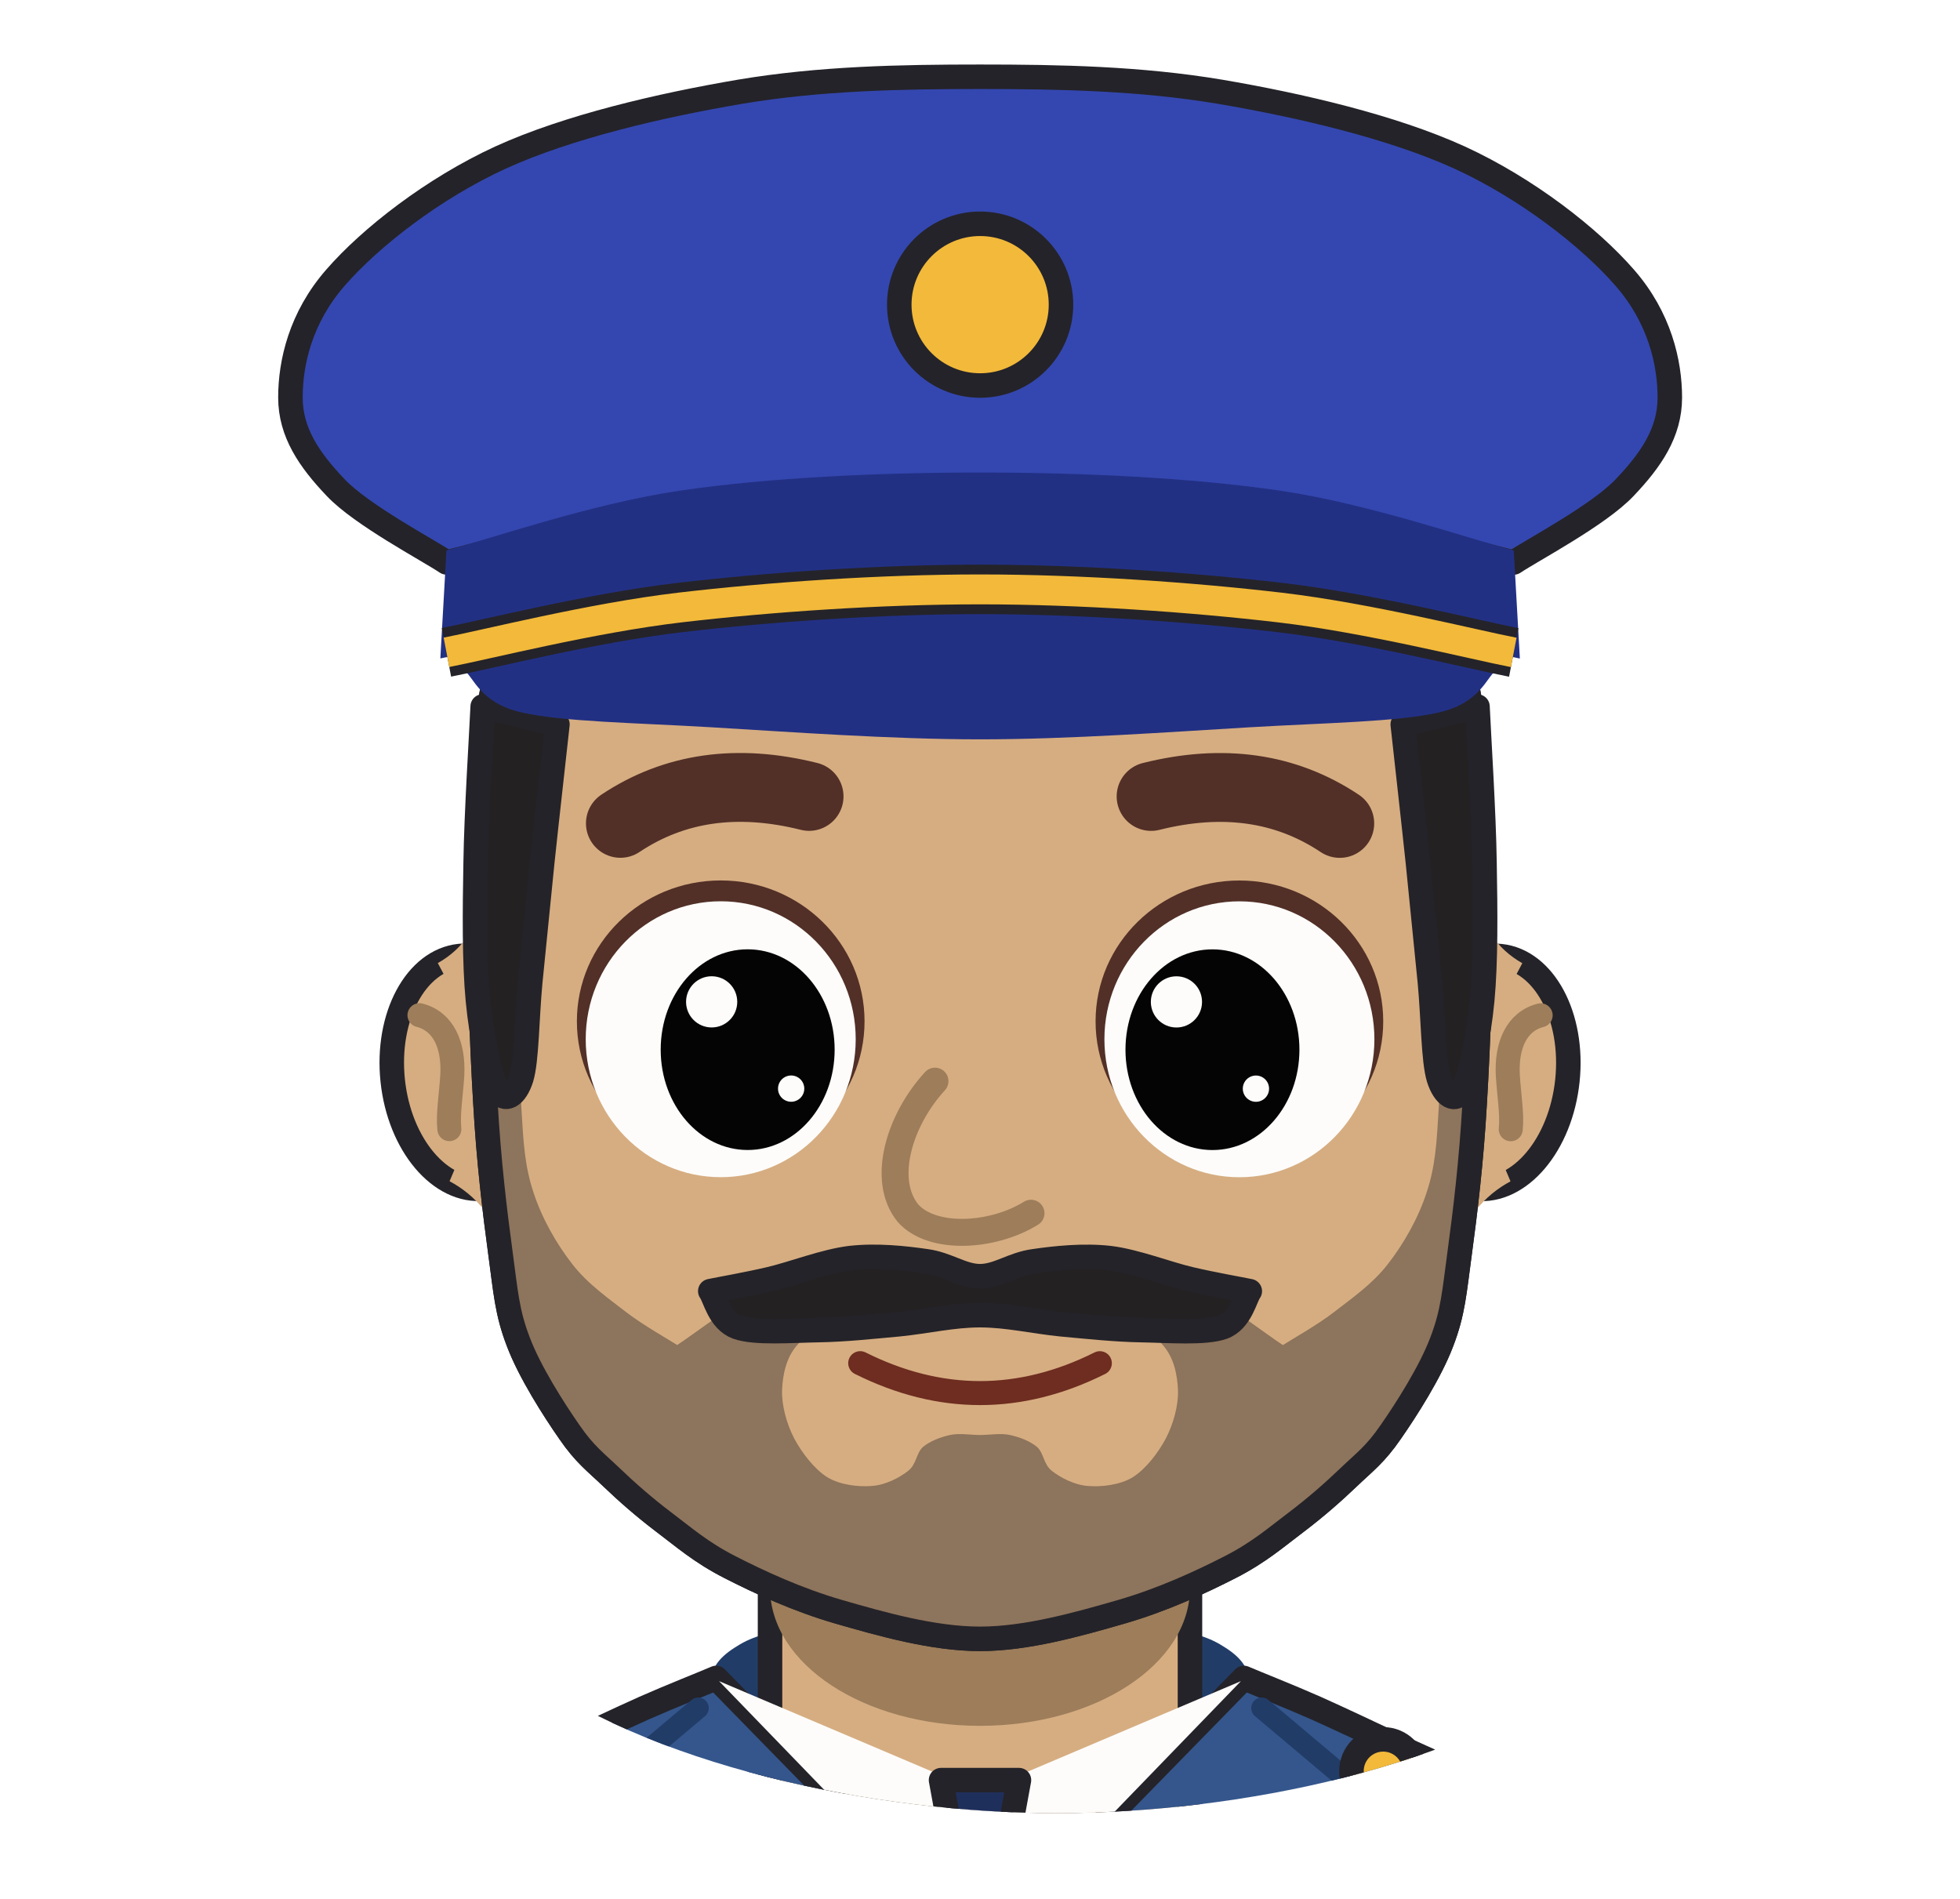
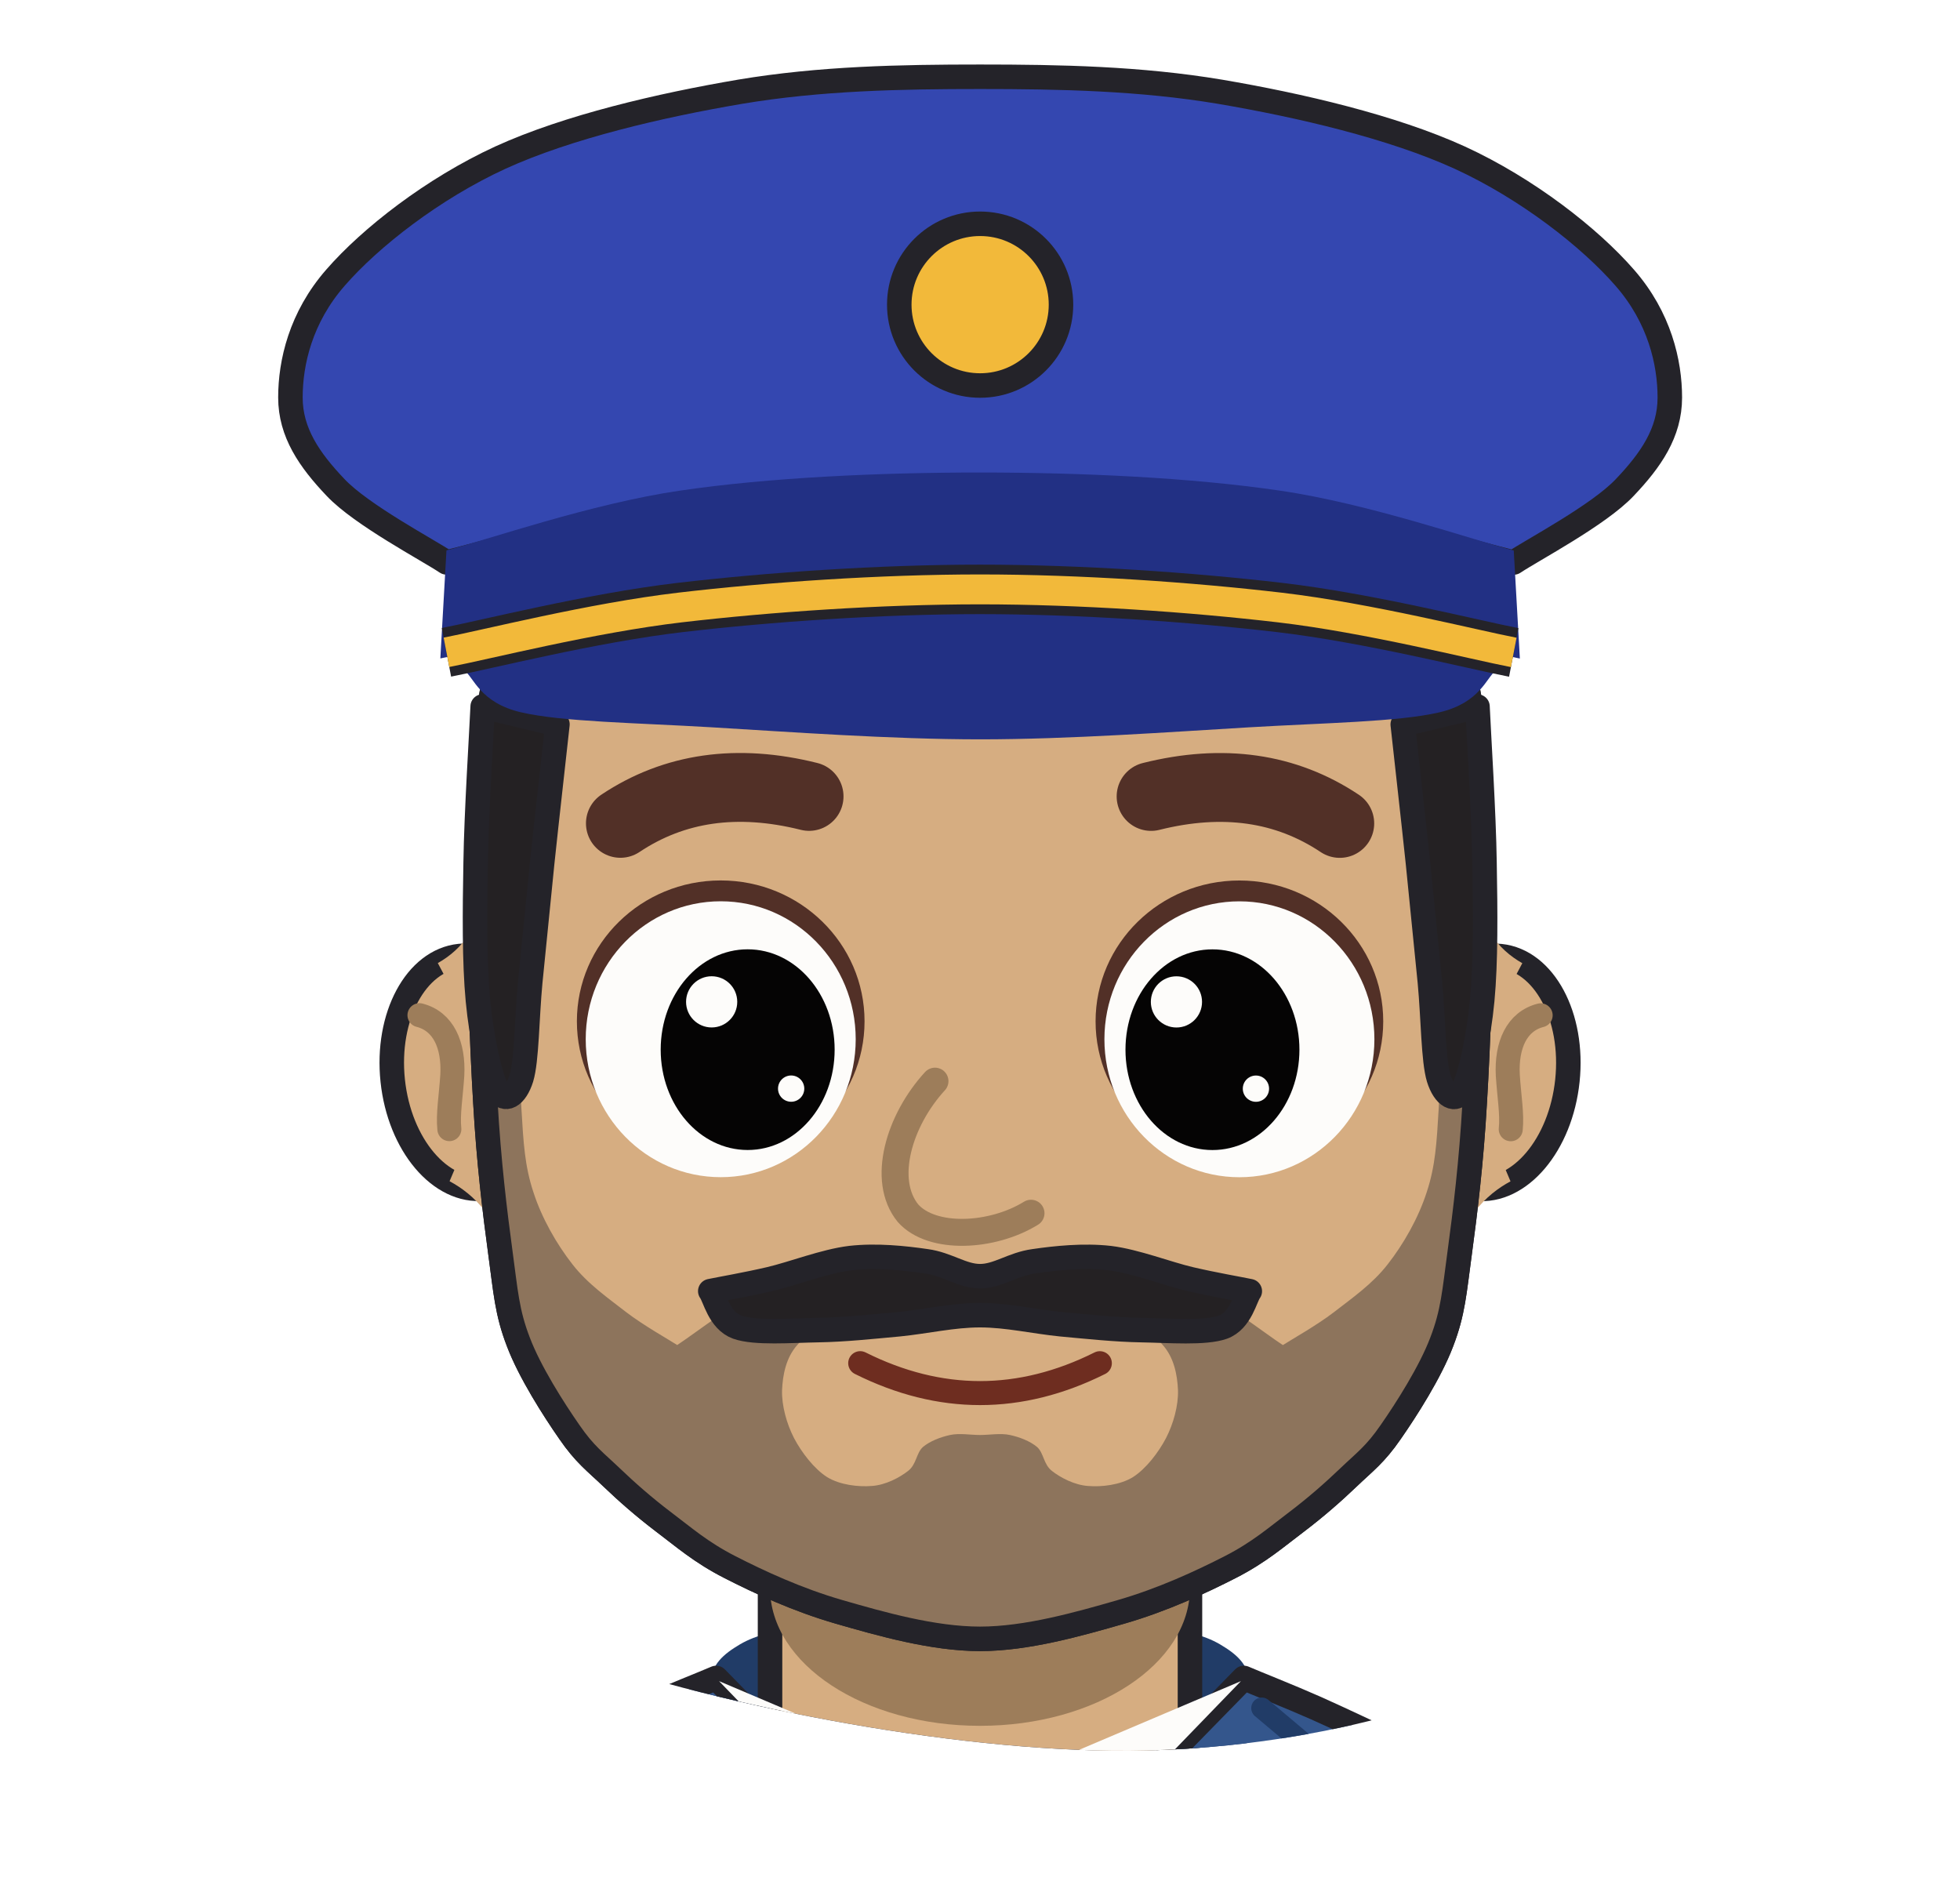
<svg xmlns="http://www.w3.org/2000/svg" viewBox="0 0 320 310" width="320" height="310">
  <defs>
    <clipPath id="cd18b">
      <rect x="-4000" y="-4000" width="9000" height="9000" />
    </clipPath>
    <pattern id="cd18pat" width="28" height="28" patternUnits="userSpaceOnUse">
      <rect width="28" height="28" fill="#F6A5C0" />
      <rect width="14" height="28" fill="#7B2D86" />
    </pattern>
    <clipPath id="cd18cr">
-       <path d="M882.91 632.45C875.88 704.65 830.72 797.94 772.58 844.19C714.44 890.70 613.30 910.71 533.80 910.71C454.03 910.71 352.35 889.89 294.48 845.00C236.61 800.38 207.14 715.20 186.86 642.46C166.58 569.71 142.51 474.26 172.80 408.82C203.08 343.37 293.67 274.15 368.85 249.81C444.29 225.74 550.03 236.83 624.12 263.60C698.49 290.10 771.23 348.51 814.49 410.17C857.49 471.55 889.94 559.98 882.91 632.45Z" />
-       <path d="M-473.50 -700.97L1473.50 -700.97L1473.50 818.77L-473.50 818.77Z" />
+       <path d="M913.87 676.39C902.13 737.71 840.02 789.12 784.44 823.56C729.12 858.01 657.61 879.67 580.90 882.80C504.44 886.19 396.40 866.10 325.42 842.61C254.44 819.13 189.73 793.03 155.54 742.67C121.36 692.30 109.88 601.75 120.84 540.95C131.80 480.15 168.59 427.18 221.30 377.34C274.02 327.49 362.22 257.56 437.11 241.90C512.00 226.24 601.25 247.64 670.92 283.13C740.34 318.62 813.93 389.60 854.37 455.10C894.82 520.60 925.61 614.80 913.87 676.39Z" />
+       <path d="M-473.50 -700.97L1473.50 -700.97L1473.50 664.63L-473.50 664.63Z" />
    </clipPath>
    <clipPath id="cd18s">
      <path d="M500 970.1L616.5 850.9C621.8 853.2 636.8 859.1 648.3 864.2C659.7 869.3 672.5 875.4 685.3 881.4C698.1 887.3 712.5 893.3 725 899.9C737.6 906.5 750.8 914.3 760.8 921.1C770.7 927.9 778 934.3 784.6 941C791.2 947.6 795.8 954.2 800.5 960.8C805.1 967.4 808.6 974.1 812.4 980.7C816.1 987.2 821.2 996.8 823 1000L177 1000C178.8 996.8 183.9 987.2 187.6 980.7C191.4 974.1 194.9 967.4 199.5 960.8C204.2 954.2 208.8 947.6 215.4 941C222 934.3 229.3 927.9 239.2 921.1C249.2 914.3 262.4 906.5 275 899.9C287.5 893.3 301.9 887.3 314.7 881.4C327.5 875.4 340.3 869.3 351.7 864.2C363.2 859.1 378.2 853.2 383.5 850.9L500 970.1Z" fill="#34568C" stroke="#242329" stroke-width="10.82" stroke-linejoin="round" stroke-linecap="round" transform="translate(500 1014) scale(0.86) translate(-500 -1000)" />
      <path d="M384.8 852.3L500 901.2L615.2 852.3L500 971.4Z" fill="#FDFCFA" transform="translate(500 1014) scale(0.86) translate(-500 -1000)" />
      <path d="M482.8 896L517.2 896L511.4 927.7L488.6 927.7ZM489.7 927.7L510.3 927.7L514.6 956.8L500 970.1L485.4 956.8Z" fill="#1F2F5C" stroke="#242329" stroke-width="10.82" stroke-linejoin="round" stroke-linecap="round" transform="translate(500 1014) scale(0.86) translate(-500 -1000)" />
      <path d="M375.6 864.2L333.2 899.9L357 911.8L460.3 994.7M624.4 864.2L666.8 899.9L643 911.8L539.7 994.7M500 970.1L500 995.4" fill="none" stroke="#213C67" stroke-width="9.3" stroke-linecap="round" stroke-linejoin="round" transform="translate(500 1014) scale(0.86) translate(-500 -1000)" />
    </clipPath>
    <clipPath id="cd18eL">
      <ellipse cx="385.5" cy="569" rx="59.6" ry="60.9" />
    </clipPath>
    <clipPath id="cd18eR">
      <ellipse cx="614.5" cy="569" rx="59.6" ry="60.9" />
    </clipPath>
    <filter id="cd18bl" x="-60%" y="-90%" width="220%" height="280%">
      <feGaussianBlur stdDeviation="15" />
    </filter>
    <clipPath id="cd18eo">
      <path d="M-1000 -1000H2000V2000H-1000Z" />
    </clipPath>
    <clipPath id="cd18ck">
      <ellipse cx="385.5" cy="561.1" rx="66.5" ry="65.2" />
      <ellipse cx="385.5" cy="569" rx="62.6" ry="63.9" />
      <ellipse cx="614.5" cy="561.1" rx="66.5" ry="65.2" />
      <ellipse cx="614.5" cy="569" rx="62.6" ry="63.9" />
    </clipPath>
  </defs>
  <g transform="translate(-55 -107) scale(0.43)">
    <g clip-path="url(#cd18b)">
      <g transform="translate(500 1014) scale(0.86) translate(-500 -1000)">
        <g clip-path="url(#cd18cr)">
          <g transform="translate(0 0.06)">
            <path d="M500 824.5C525.6 824.5 558.7 826.2 576.8 828.4C594.9 830.7 601.5 833.1 608.5 837.7C615.6 842.3 619.6 847.4 619.1 856.2C618.7 865.1 625.8 880.5 605.9 890.7C586 900.8 535.3 917.1 500 917.1C464.7 917.1 414 900.8 394.1 890.7C374.2 880.5 381.3 865.1 380.9 856.2C380.4 847.4 384.4 842.3 391.5 837.7C398.5 833.1 405.1 830.7 423.2 828.4C441.3 826.2 474.4 824.5 500 824.5Z" fill="#213C67" />
          </g>
        </g>
        <g clip-path="url(#cd18cr)">
          <g transform="translate(0 0.06)">
            <path d="M407.3 768.9L407.3 935.7Q407.3 967.4 439.1 967.4L560.9 967.4Q592.7 967.4 592.7 935.7L592.7 768.9Z" fill="#D6AD81" stroke="#242329" stroke-width="10.82" stroke-linejoin="round" stroke-linecap="round" />
            <ellipse cx="500" cy="811.2" rx="92.7" ry="60.9" fill="#9D7D5A" />
          </g>
        </g>
        <g transform="matrix(1 0.0001 -0.0001 1 0.08335 0.01754)">
          <ellipse cx="275.6" cy="583.6" rx="35.1" ry="51.6" transform="rotate(-6 275.6 583.6)" fill="#D6AD81" stroke="#242329" stroke-width="10.82" stroke-linejoin="round" stroke-linecap="round" />
          <ellipse cx="724.4" cy="583.6" rx="35.1" ry="51.6" transform="rotate(6 724.4 583.6)" fill="#D6AD81" stroke="#242329" stroke-width="10.82" stroke-linejoin="round" stroke-linecap="round" />
          <path d="M281.3 496.1C281.3 518.4 271 529.5 260.6 535.4L286.2 583.6ZM718.7 496.1C718.7 518.4 729 529.5 739.4 535.4L713.8 583.6ZM291.8 671C288.8 648.8 276.3 637.3 265.8 631.7L286.2 583.6ZM708.2 671C711.2 648.8 723.7 637.3 734.2 631.7L713.8 583.6Z" fill="#D6AD81" />
          <path d="M252.5 558.4C263.1 561.1 267.7 571.6 267 584.9C266.4 594.2 265 602.1 265.7 608.7M747.5 558.4C736.9 561.1 732.3 571.6 733 584.9C733.6 594.2 735 602.1 734.3 608.7" fill="none" stroke="#9D7D5A" stroke-width="10.6" stroke-linecap="round" stroke-linejoin="round" />
        </g>
        <g transform="matrix(1 0.0001 -0.0001 1 0.08335 0.01754)">
          <path d="M500 255.3C526.5 255.3 554.7 258.6 579.4 265.9C604.1 273.2 628.8 284 648.3 299C667.7 314 684.4 334.9 695.9 355.9C707.4 376.8 712.9 400 717.1 424.7C721.3 449.4 720.8 475.5 721.1 504.1C721.3 532.8 720 570.3 718.4 596.8C716.9 623.3 714.2 645.3 711.8 663C709.4 680.6 708.9 689.5 703.8 702.7C698.8 715.9 688.2 732.5 681.3 742.4C674.5 752.3 669.8 755.6 662.8 762.3C655.9 768.9 648.4 775.5 639.7 782.1C630.9 788.7 623.4 795.4 610.5 802C597.6 808.6 580.6 816.5 562.2 821.8C543.8 827.1 520.7 833.7 500 833.7C479.3 833.7 456.2 827.1 437.8 821.8C419.4 816.5 402.4 808.6 389.5 802C376.6 795.4 369.1 788.7 360.3 782.1C351.6 775.5 344.1 768.9 337.2 762.3C330.2 755.6 325.5 752.3 318.7 742.4C311.8 732.5 301.2 715.9 296.2 702.7C291.1 689.5 290.6 680.6 288.2 663C285.8 645.3 283.1 623.3 281.6 596.8C280 570.3 278.7 532.8 278.9 504.1C279.2 475.5 278.7 449.4 282.9 424.7C287.1 400 292.6 376.8 304.1 355.9C315.6 334.9 332.3 314 351.7 299C371.2 284 395.9 273.2 420.6 265.9C445.3 258.6 473.5 255.3 500 255.3Z" fill="#D6AD81" data-sk="1" stroke="#242329" stroke-width="10.82" stroke-linejoin="round" stroke-linecap="round" />
        </g>
        <g clip-path="url(#cd18cr)">
          <g transform="translate(0 0.13)">
            <path d="M500 970.1L616.5 850.9C621.8 853.2 636.8 859.1 648.3 864.2C659.7 869.3 672.5 875.4 685.3 881.4C698.1 887.3 712.5 893.3 725 899.9C737.6 906.5 750.8 914.3 760.8 921.1C770.7 927.9 778 934.3 784.6 941C791.2 947.6 795.8 954.2 800.5 960.8C805.1 967.4 808.6 974.1 812.4 980.7C816.1 987.2 821.2 996.8 823 1000L177 1000C178.8 996.8 183.9 987.2 187.6 980.7C191.4 974.1 194.9 967.4 199.5 960.8C204.2 954.2 208.8 947.6 215.4 941C222 934.3 229.3 927.9 239.2 921.1C249.2 914.3 262.4 906.5 275 899.9C287.5 893.3 301.9 887.3 314.7 881.4C327.5 875.4 340.3 869.3 351.7 864.2C363.2 859.1 378.2 853.2 383.5 850.9L500 970.1Z" fill="#34568C" stroke="#242329" stroke-width="10.82" stroke-linejoin="round" stroke-linecap="round" />
            <path d="M384.8 852.3L500 901.2L615.2 852.3L500 971.4Z" fill="#FDFCFA" />
            <path d="M482.8 896L517.2 896L511.4 927.7L488.6 927.7ZM489.7 927.7L510.3 927.7L514.6 956.8L500 970.1L485.4 956.8Z" fill="#1F2F5C" stroke="#242329" stroke-width="10.82" stroke-linejoin="round" stroke-linecap="round" />
            <path d="M375.6 864.2L333.2 899.9L357 911.8L460.3 994.7M624.4 864.2L666.8 899.9L643 911.8L539.7 994.7M500 970.1L500 995.4" fill="none" stroke="#213C67" stroke-width="9.3" stroke-linecap="round" stroke-linejoin="round" />
            <circle cx="322" cy="892" r="14" fill="#F2B93A" stroke="#242329" stroke-width="10.82" stroke-linejoin="round" stroke-linecap="round" />
            <circle cx="678" cy="892" r="14" fill="#F2B93A" stroke="#242329" stroke-width="10.82" stroke-linejoin="round" stroke-linecap="round" />
          </g>
        </g>
        <g transform="matrix(1 0.0001 -0.0001 1 0.08335 0.01754)">
          <g filter="url(#cd18bl)">
            <ellipse cx="330.6" cy="668.3" rx="35.7" ry="19.9" fill="#DD8E67" opacity="0.000" transform="matrix(0.4 0 0 0.4 198.36 400.98)" />
          </g>
          <g filter="url(#cd18bl)">
            <ellipse cx="669.4" cy="668.3" rx="35.7" ry="19.9" fill="#DD8E67" opacity="0.000" transform="matrix(0.4 0 0 0.4 401.64 400.98)" />
          </g>
        </g>
        <g transform="matrix(1 0.0001 -0.0001 1 0.08335 0.01754)">
          <path d="M633.7 704C637.4 701.6 648.5 695.4 656.2 689.5C663.9 683.5 673.2 677.1 680 668.3C686.9 659.5 693.5 648 697.2 636.5C701 625 701.6 614.9 702.5 599.4C703.4 584 702.7 557.1 702.5 543.8C702.3 530.6 697.7 526.6 701.2 520C704.7 513.4 720.4 491.3 723.7 504.1C727 516.9 722.6 570.3 721.1 596.8C719.5 623.3 716.9 645.3 714.4 663C712 680.6 711.6 689.5 706.5 702.7C701.4 715.9 690.8 732.5 684 742.4C677.2 752.3 672.4 755.6 665.5 762.3C658.5 768.9 651 775.5 642.3 782.1C633.6 788.7 626.1 795.4 613.2 802C600.3 808.6 583.7 816.1 564.9 821.8C546 827.6 521.6 836.4 500 836.4C478.4 836.4 454 827.6 435.1 821.8C416.3 816.1 399.7 808.6 386.8 802C373.9 795.4 366.4 788.7 357.7 782.1C349 775.5 341.5 768.9 334.5 762.3C327.6 755.6 322.8 752.3 316 742.4C309.2 732.5 298.6 715.9 293.5 702.7C288.4 689.5 288 680.6 285.6 663C283.1 645.3 280.5 623.3 278.9 596.8C277.4 570.3 273 516.9 276.3 504.1C279.6 491.3 295.3 513.4 298.8 520C302.3 526.6 297.7 530.6 297.5 543.8C297.3 557.1 296.6 584 297.5 599.4C298.4 614.9 299 625 302.8 636.5C306.5 648 313.1 659.5 320 668.3C326.8 677.1 336.1 683.5 343.8 689.5C351.5 695.4 362.6 701.6 366.3 704C373.4 699.4 395.2 682.6 408.7 676.2C422.1 669.8 431.8 666.3 447.1 665.6C462.3 665 482.4 672.2 500 672.2C517.6 672.2 537.7 665 552.9 665.6C568.2 666.3 577.9 669.8 591.3 676.2C604.8 682.6 626.6 699.4 633.7 704ZM500 686.8C519.4 686.8 544.8 687.9 558.2 690.8C571.7 693.6 575.9 698.5 580.7 704C585.6 709.5 587.1 717 587.4 723.9C587.6 730.7 585.4 738.7 582.1 745.1C578.8 751.4 573.2 758.7 567.5 762.3C561.8 765.8 553.6 766.7 547.7 766.2C541.7 765.8 535.5 762.5 531.8 759.6C528 756.7 528.2 751.7 525.2 749C522.1 746.4 517.4 744.6 513.2 743.7C509 742.8 504.4 743.7 500 743.7C495.6 743.7 491 742.8 486.8 743.7C482.6 744.6 477.9 746.4 474.8 749C471.8 751.7 472 756.7 468.2 759.6C464.5 762.5 458.3 765.8 452.3 766.2C446.4 766.7 438.2 765.8 432.5 762.3C426.8 758.7 421.2 751.4 417.9 745.1C414.6 738.7 412.4 730.7 412.6 723.9C412.9 717 414.4 709.5 419.3 704C424.1 698.5 428.3 693.6 441.8 690.8C455.2 687.9 480.6 686.8 500 686.8Z" fill="#8D745C" fill-rule="evenodd" />
          <path d="M619.1 680.2C617.1 682.8 615.2 693.2 607.2 696.1C599.3 698.9 583.4 697.6 571.5 697.4C559.6 697.2 547.7 695.9 535.7 694.8C523.8 693.6 511.9 690.8 500 690.8C488.1 690.8 476.2 693.6 464.3 694.8C452.3 695.9 440.4 697.2 428.5 697.4C416.6 697.6 400.7 698.9 392.8 696.1C384.8 693.2 382.9 682.8 380.9 680.2C385.2 679.3 396.8 677.3 407.1 674.9C417.4 672.5 431.3 667 442.8 665.6C454.3 664.3 466.6 665.6 476.2 667C485.7 668.3 492.1 673.6 500 673.6C507.9 673.6 514.3 668.3 523.8 667C533.4 665.6 545.7 664.3 557.2 665.6C568.7 667 582.6 672.5 592.9 674.9C603.2 677.3 614.8 679.3 619.1 680.2Z" fill="#242123" stroke="#242329" stroke-width="10.82" stroke-linejoin="round" stroke-linecap="round" />
          <path d="M500 255.3C526.5 255.3 554.7 258.6 579.4 265.9C604.1 273.2 628.8 284 648.3 299C667.7 314 684.4 334.9 695.9 355.9C707.4 376.8 712.9 400 717.1 424.7C721.3 449.4 720.8 475.5 721.1 504.1C721.3 532.8 720 570.3 718.4 596.8C716.9 623.3 714.2 645.3 711.8 663C709.4 680.6 708.9 689.5 703.8 702.7C698.8 715.9 688.2 732.5 681.3 742.4C674.5 752.3 669.8 755.6 662.8 762.3C655.9 768.9 648.4 775.5 639.7 782.1C630.9 788.7 623.4 795.4 610.5 802C597.6 808.6 580.6 816.5 562.2 821.8C543.8 827.1 520.7 833.7 500 833.7C479.3 833.7 456.2 827.1 437.8 821.8C419.4 816.5 402.4 808.6 389.5 802C376.6 795.4 369.1 788.7 360.3 782.1C351.6 775.5 344.1 768.9 337.2 762.3C330.2 755.6 325.5 752.3 318.7 742.4C311.8 732.5 301.2 715.9 296.2 702.7C291.1 689.5 290.6 680.6 288.2 663C285.8 645.3 283.1 623.3 281.6 596.8C280 570.3 278.7 532.8 278.9 504.1C279.2 475.5 278.7 449.4 282.9 424.7C287.1 400 292.6 376.8 304.1 355.9C315.6 334.9 332.3 314 351.7 299C371.2 284 395.9 273.2 420.6 265.9C445.3 258.6 473.5 255.3 500 255.3Z" fill="none" stroke="#242329" stroke-width="10.82" stroke-linejoin="round" stroke-linecap="round" />
        </g>
        <g transform="matrix(1 0.0001 -0.0001 1 0.08335 0.01754)">
          <path fill="#242123" data-o="f" d="M280.4 422.1C279.9 433.5 277.6 469.3 277.3 490.9C276.9 512.5 276.7 535 278.3 551.8C279.9 568.6 283.7 585.8 286.9 591.5C290.1 597.2 295 594.2 297.5 586.2C299.9 578.3 299.9 559.7 301.4 543.8C303 528 304.8 509.9 306.7 490.9C308.7 471.9 312.3 440.2 313.4 430C307.9 428.7 285.9 423.4 280.4 422.1ZM719.6 422.1C720.1 433.5 722.4 469.3 722.7 490.9C723.1 512.5 723.3 535 721.7 551.8C720.1 568.6 716.3 585.8 713.1 591.5C709.9 597.2 705 594.2 702.5 586.2C700.1 578.3 700.1 559.7 698.6 543.8C697 528 695.2 509.9 693.3 490.9C691.3 471.9 687.7 440.2 686.6 430C692.1 428.7 714.1 423.4 719.6 422.1Z" stroke="#242329" stroke-width="10.82" stroke-linejoin="round" stroke-linecap="round" />
        </g>
        <g transform="matrix(1 0.0001 -0.0001 1 0.08335 0.01754)">
          <g clip-path="url(#cd18eo)" display="inline">
            <g>
              <ellipse cx="385.5" cy="561.1" rx="63.5" ry="62.2" fill="#523027" />
              <ellipse cx="385.5" cy="569" rx="59.6" ry="60.9" fill="#FDFCFA" />
              <g clip-path="url(#cd18eL)">
                <g transform="translate(0.00 0.00)">
                  <ellipse cx="397.4" cy="573.6" rx="38.4" ry="44.3" fill="#050404" />
                  <circle cx="381.5" cy="552.5" r="11.3" fill="#FDFCFA" />
                  <circle cx="416.6" cy="590.8" r="5.8" fill="#FDFCFA" />
                </g>
              </g>
            </g>
            <g>
              <ellipse cx="614.5" cy="561.1" rx="63.5" ry="62.2" fill="#523027" />
              <ellipse cx="614.5" cy="569" rx="59.6" ry="60.9" fill="#FDFCFA" />
              <g clip-path="url(#cd18eR)">
                <g transform="translate(0.00 0.00)">
                  <ellipse cx="602.6" cy="573.6" rx="38.4" ry="44.3" fill="#050404" />
                  <circle cx="586.7" cy="552.5" r="11.3" fill="#FDFCFA" />
                  <circle cx="621.8" cy="590.8" r="5.8" fill="#FDFCFA" />
                </g>
              </g>
            </g>
          </g>
          <g clip-path="url(#cd18ck)">
            <g>
              <path d="M312.7 618C312.7 669.6 458.3 669.6 458.3 618Q385.5 596.8 312.7 618ZM541.7 618C541.7 669.6 687.3 669.6 687.3 618Q614.5 596.8 541.7 618Z" fill="#D6AD81" display="none" />
            </g>
          </g>
          <path fill="none" stroke="#523027" stroke-linecap="round" stroke-linejoin="round" display="none" />
          <path fill="none" stroke="#523027" stroke-width="30.4" stroke-linecap="round" stroke-linejoin="round" d="M341.2 473.7Q376.9 449.9 424.5 461.8M658.8 473.7Q623.1 449.9 575.5 461.8" transform="translate(0 0.00)" />
          <g>
            <path d="M480.1 587.5C464.3 604.7 456.3 631.2 468.2 645.8C478.8 657.7 505.3 656.4 522.5 645.8" fill="none" stroke="#9D7D5A" stroke-width="11.9" stroke-linecap="round" stroke-linejoin="round" />
          </g>
          <path fill="#6E2D20" stroke="#6E2D20" stroke-linejoin="round" stroke-linecap="round" d="M447.1 712.0C464.7 720.8 482.4 725.2 500.0 725.2C517.6 725.2 535.3 720.8 552.9 712.0C535.3 720.8 517.6 725.2 500.0 725.2C482.4 725.2 464.7 720.8 447.1 712.0Z" stroke-width="10.60" />
          <path fill="#FDFCFA" display="none" />
          <g>
            <path d="M469.6 731.4Q500 714.2 530.4 731.4Q500 745.1 469.6 731.4Z" fill="#D9604A" display="none" />
          </g>
        </g>
        <g transform="matrix(1 0.0001 -0.0001 1 0.08335 0.01754)">
          <path d="M735.6 358.5C718.4 354.6 671.6 340 632.4 334.7C593.1 329.4 544.1 326.8 500 326.8C455.9 326.8 406.9 329.4 367.6 334.7C328.4 340 281.6 354.6 264.4 358.5C256.2 353 226.9 337.6 215.4 325.4C203.9 313.3 195.5 301.2 195.5 285.7C195.5 270.3 200 250.4 215.4 232.8C230.8 215.1 258.4 193.5 288.2 179.8C318 166.2 358.8 156.7 394.1 150.7C429.4 144.8 464.7 144.1 500 144.1C535.3 144.1 570.6 144.8 605.9 150.7C641.2 156.7 682 166.2 711.8 179.8C741.6 193.5 769.2 215.1 784.6 232.8C800 250.4 804.5 270.3 804.5 285.7C804.5 301.2 796.1 313.3 784.6 325.4C773.1 337.6 743.8 353 735.6 358.5Z" fill="#3447B0" stroke="#242329" stroke-width="10.82" stroke-linejoin="round" stroke-linecap="round" />
          <path d="M735.6 353.2C736.1 361.2 737.8 392.9 738.3 400.9C720.6 397.4 672.1 384.6 632.4 379.7C592.7 374.9 544.1 371.8 500 371.8C455.9 371.8 407.3 374.9 367.6 379.7C327.9 384.6 279.4 397.4 261.7 400.9C262.2 392.9 263.9 361.2 264.4 353.2C281.6 348.8 328.4 332.5 367.6 326.8C406.9 321 455.9 318.8 500 318.8C544.1 318.8 593.1 321 632.4 326.8C671.6 332.5 718.4 348.8 735.6 353.2Z" fill="#223084" />
          <path d="M727.7 406.2C723.5 409.3 720.8 420.5 702.6 424.7C684.4 428.9 652.2 429.3 618.4 431.3C584.6 433.3 539.5 436.6 500 436.6C460.5 436.6 415.4 433.3 381.6 431.3C347.8 429.3 315.6 428.9 297.4 424.7C279.2 420.5 276.5 409.3 272.3 406.2C289.8 401.6 339.1 384.1 377.1 378.4C415 372.7 459 371.8 500 371.8C541 371.8 585 372.7 622.9 378.4C660.9 384.1 710.2 401.6 727.7 406.2Z" fill="#223084" />
          <path d="M264.4 398.2C281.6 394.9 328.4 383 367.6 378.4C406.9 373.8 455.9 370.4 500 370.4C544.1 370.4 593.1 373.8 632.4 378.4C671.6 383 718.4 394.9 735.6 398.2" fill="none" stroke="#242329" stroke-width="21.85" stroke-linecap="butt" stroke-linejoin="round" />
          <path d="M264.4 398.2C281.6 394.9 328.4 383 367.6 378.4C406.9 373.8 455.9 370.4 500 370.4C544.1 370.4 593.1 373.8 632.4 378.4C671.6 383 718.4 394.9 735.6 398.2" fill="none" stroke="#F2B93A" stroke-width="13.2" stroke-linecap="butt" stroke-linejoin="round" />
          <circle cx="500" cy="244.7" r="35.7" fill="#F2B93A" stroke="#242329" stroke-width="10.82" stroke-linejoin="round" stroke-linecap="round" />
        </g>
      </g>
    </g>
    <g clip-path="url(#cd18b)">
      <g transform="translate(0 0.00)" />
    </g>
  </g>
</svg>
